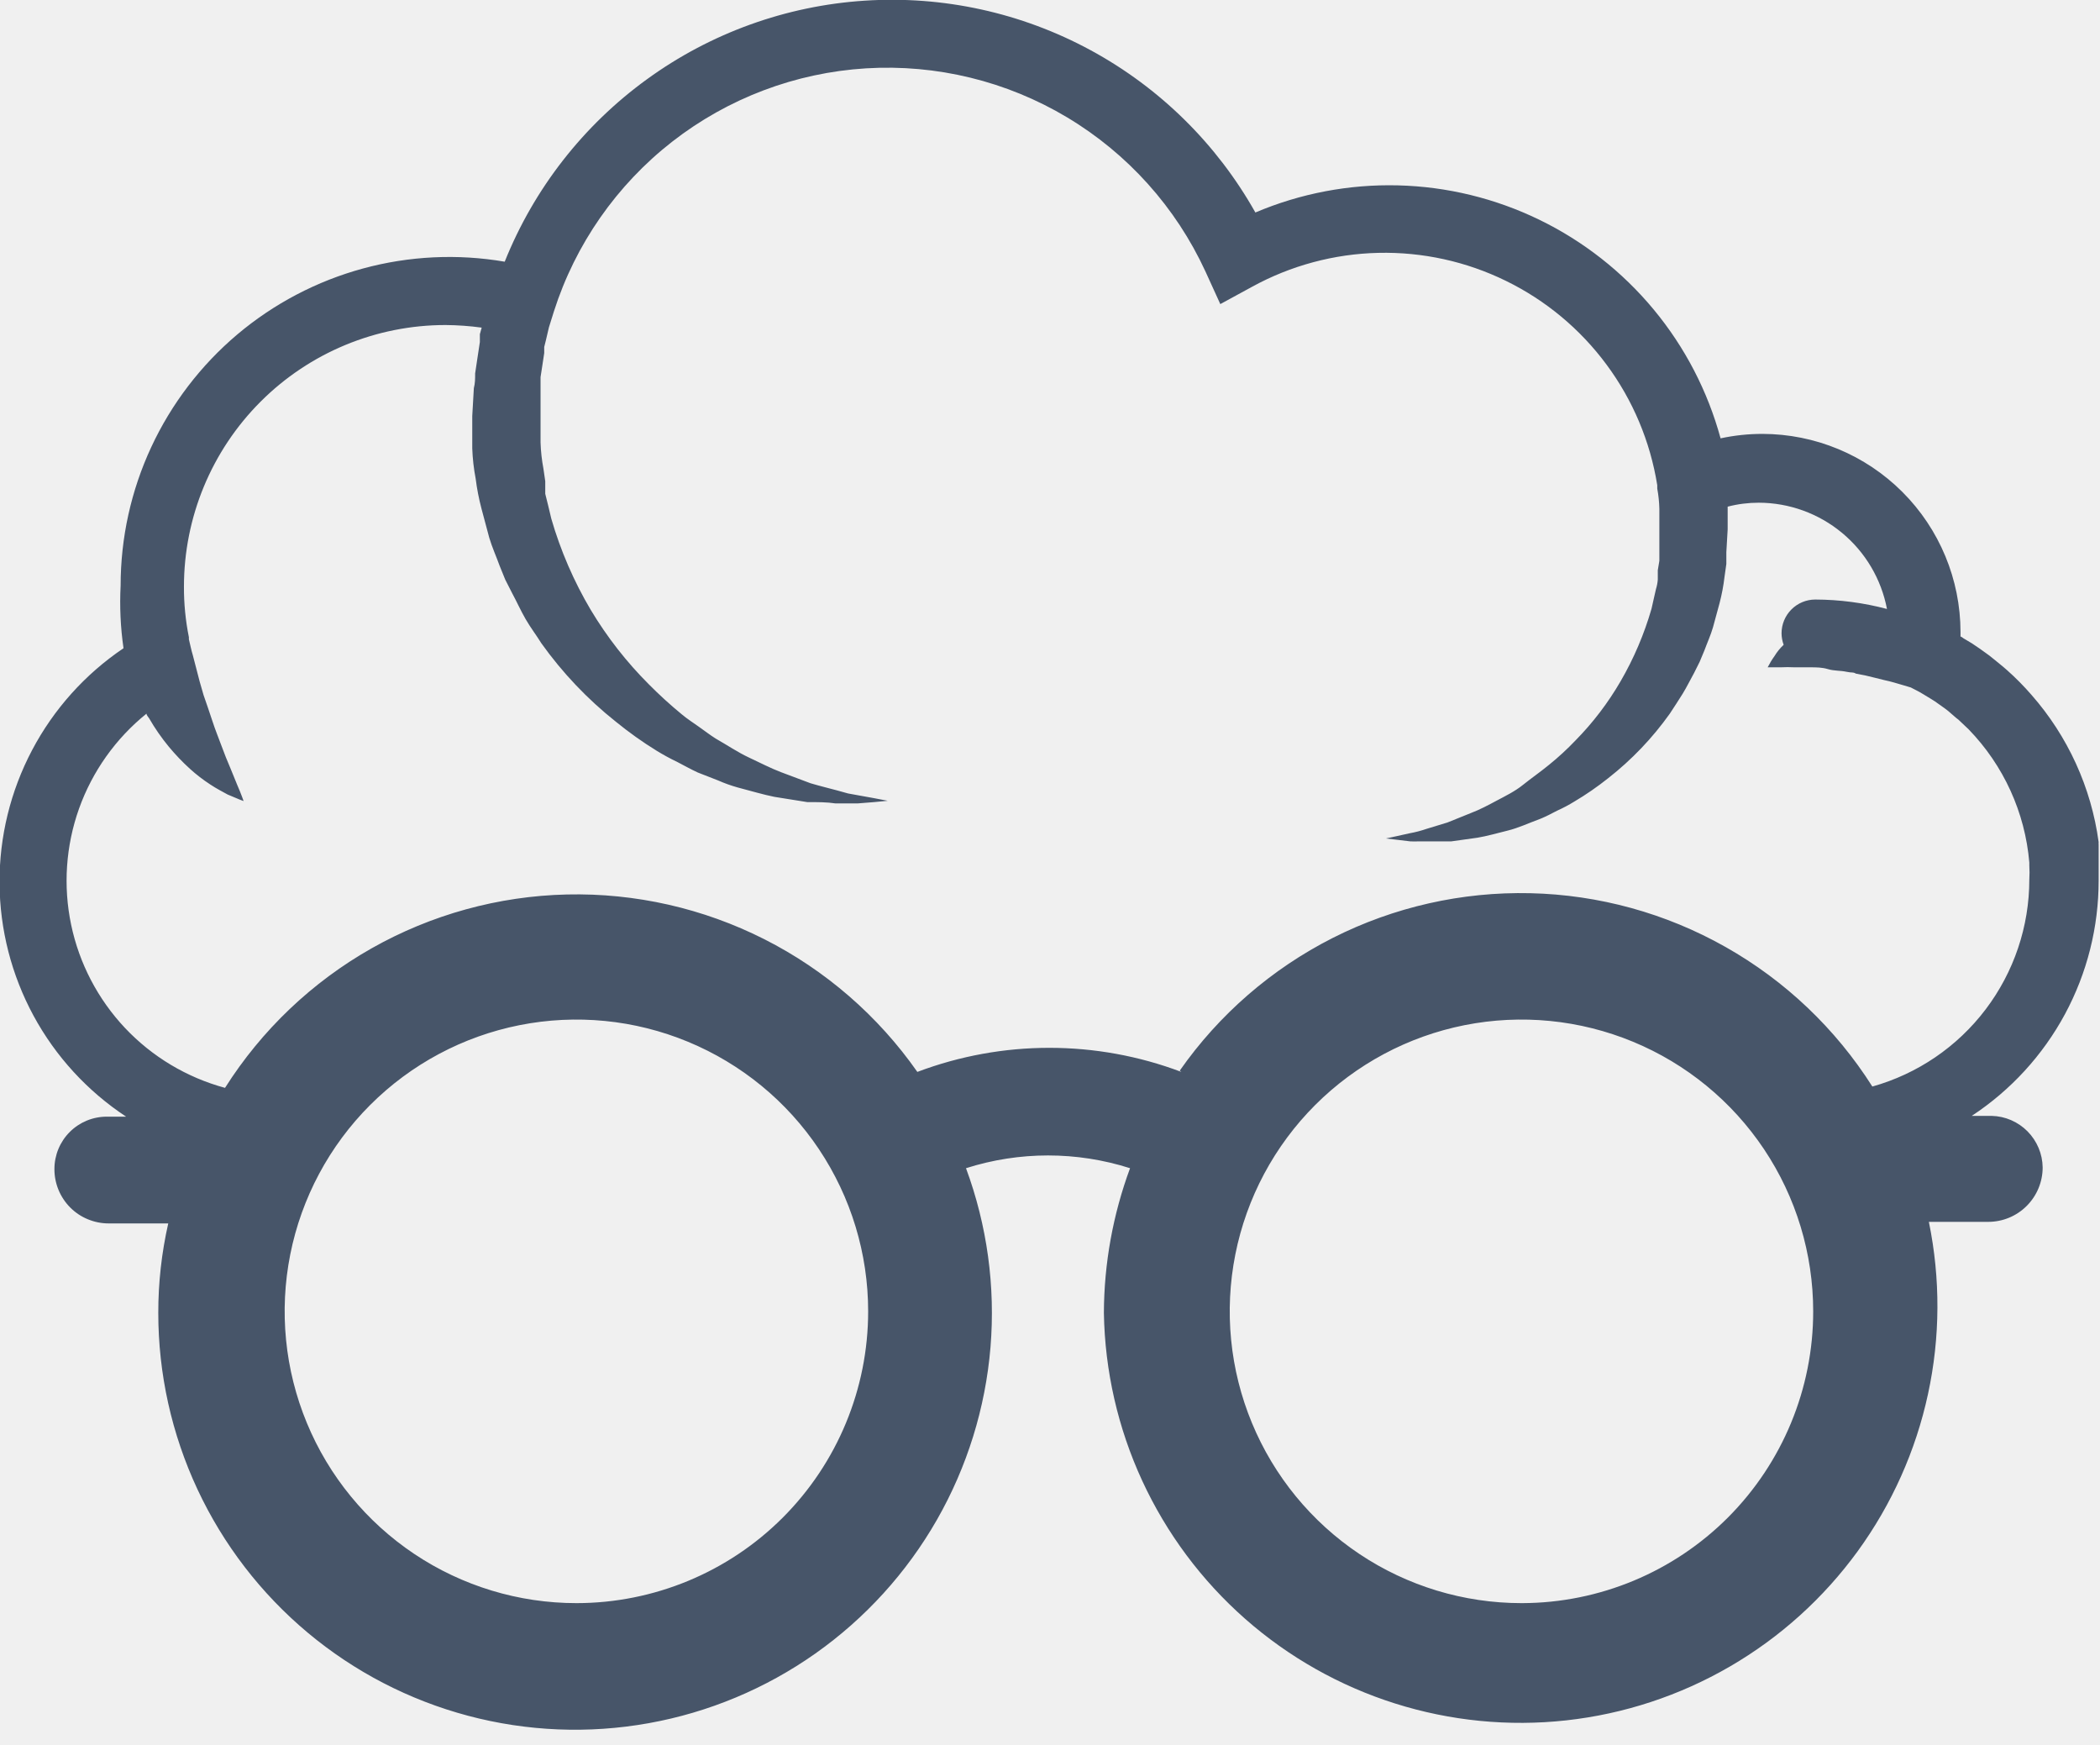
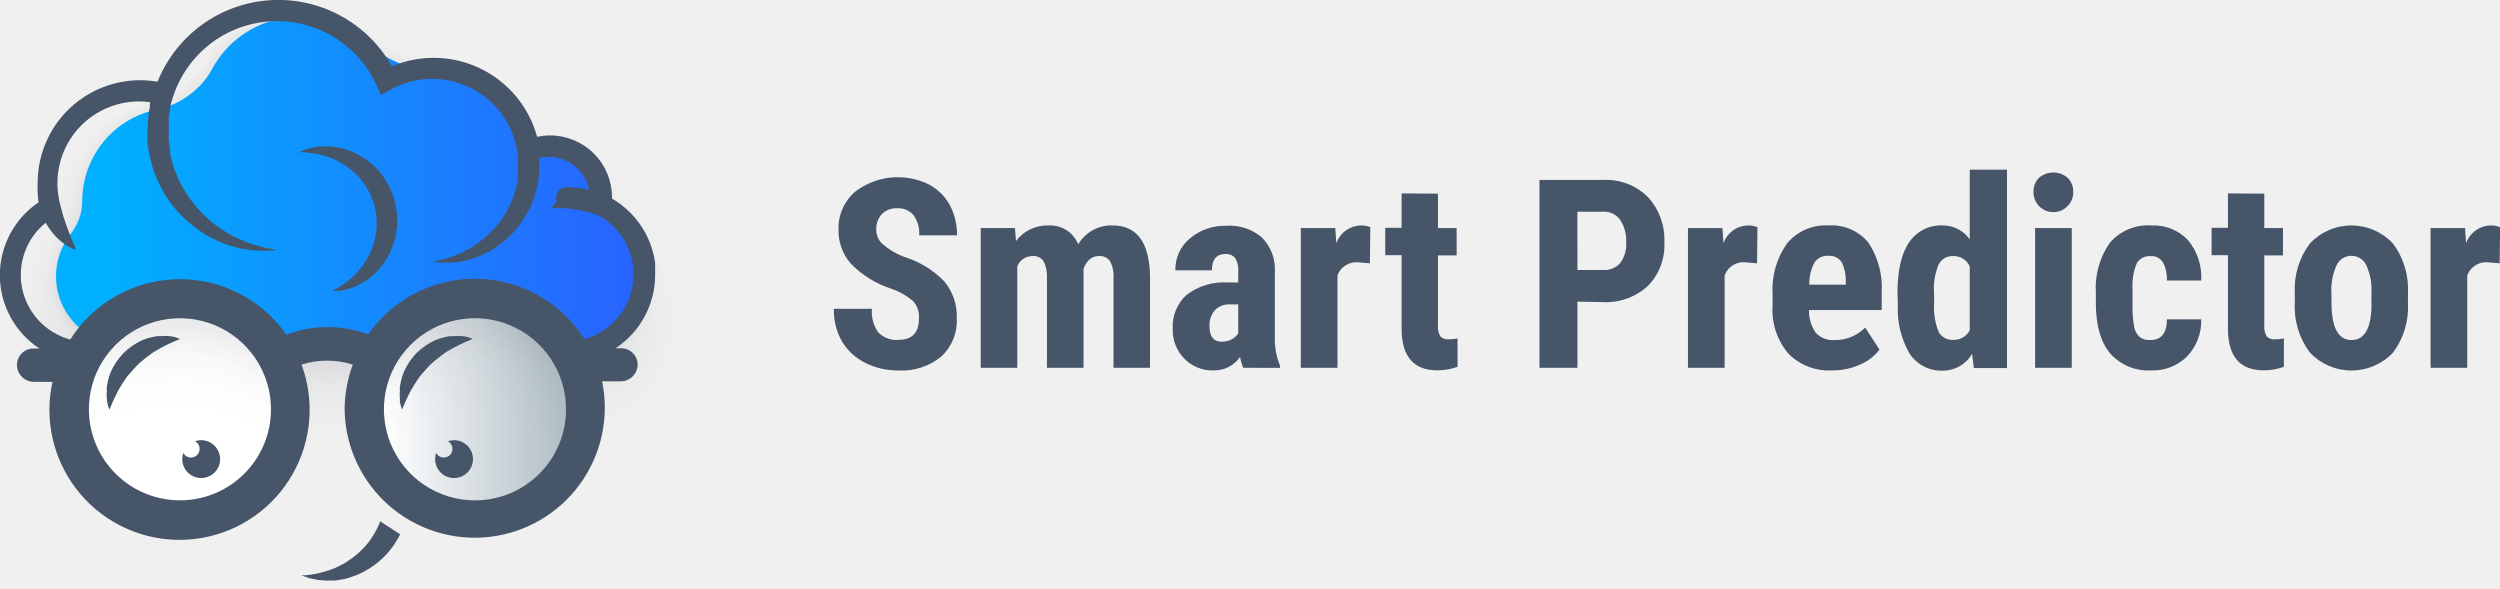
- <svg xmlns="http://www.w3.org/2000/svg" width="59" height="49" viewBox="0 0 59 49" fill="none">
-   <path d="M55.956 31.345H55.397C56.493 30.624 57.393 29.642 58.016 28.487C58.638 27.332 58.963 26.041 58.962 24.729C58.962 24.567 58.962 24.405 58.962 24.244C58.962 24.207 58.962 24.17 58.962 24.133C58.962 24.097 58.962 23.854 58.962 23.722C58.959 23.7 58.959 23.677 58.962 23.656C58.754 22.12 58.096 20.68 57.073 19.517C56.86 19.272 56.632 19.041 56.39 18.826L56.279 18.73L56.037 18.532L55.89 18.414L55.625 18.223L55.397 18.069L55.162 17.929C55.138 17.908 55.111 17.89 55.081 17.878C55.081 17.834 55.081 17.797 55.081 17.753C55.079 16.277 54.492 14.863 53.449 13.82C52.406 12.777 50.992 12.19 49.516 12.188C49.121 12.188 48.727 12.23 48.34 12.313C47.978 10.985 47.337 9.75 46.458 8.691C45.579 7.632 44.484 6.773 43.246 6.172C42.008 5.571 40.656 5.242 39.28 5.207C37.904 5.172 36.537 5.432 35.27 5.969C34.187 4.043 32.582 2.462 30.639 1.409C28.696 0.356 26.495 -0.126 24.29 0.019C22.085 0.163 19.965 0.928 18.177 2.226C16.388 3.523 15.002 5.3 14.18 7.351C12.855 7.124 11.496 7.189 10.199 7.542C8.902 7.895 7.697 8.527 6.669 9.393C5.642 10.26 4.816 11.341 4.249 12.56C3.682 13.779 3.389 15.107 3.389 16.452C3.359 17.038 3.386 17.627 3.47 18.209C2.391 18.937 1.509 19.92 0.901 21.072C0.294 22.223 -0.02 23.506 -0.013 24.807C-0.006 26.109 0.323 27.389 0.943 28.533C1.563 29.677 2.456 30.65 3.543 31.367H2.999C2.609 31.367 2.235 31.522 1.96 31.797C1.684 32.073 1.529 32.447 1.529 32.837C1.528 33.038 1.567 33.236 1.643 33.422C1.719 33.607 1.831 33.776 1.972 33.918C2.113 34.06 2.281 34.173 2.467 34.249C2.652 34.326 2.85 34.366 3.051 34.366H4.727C4.54 35.191 4.446 36.034 4.447 36.88C4.447 38.593 4.823 40.284 5.548 41.836C6.273 43.387 7.33 44.761 8.643 45.86C9.956 46.959 11.495 47.756 13.15 48.196C14.805 48.636 16.537 48.707 18.222 48.405C19.908 48.103 21.507 47.435 22.907 46.448C24.306 45.461 25.472 44.179 26.322 42.693C27.172 41.206 27.686 39.551 27.828 37.845C27.969 36.138 27.734 34.421 27.14 32.815C28.639 32.337 30.25 32.337 31.749 32.815C31.268 34.117 31.019 35.492 31.014 36.88C31.041 38.51 31.408 40.116 32.091 41.595C32.775 43.075 33.759 44.395 34.982 45.473C36.205 46.55 37.64 47.36 39.194 47.851C40.748 48.342 42.387 48.504 44.007 48.325C45.627 48.146 47.192 47.631 48.601 46.813C50.011 45.995 51.234 44.891 52.193 43.573C53.151 42.255 53.824 40.752 54.168 39.158C54.513 37.566 54.52 35.918 54.192 34.322H55.86C56.266 34.322 56.655 34.161 56.941 33.874C57.228 33.587 57.389 33.198 57.389 32.793C57.384 32.413 57.231 32.05 56.964 31.78C56.697 31.51 56.336 31.354 55.956 31.345ZM16.194 45.032C14.573 45.032 12.988 44.552 11.64 43.651C10.293 42.75 9.242 41.47 8.622 39.973C8.001 38.475 7.839 36.827 8.155 35.237C8.472 33.647 9.252 32.187 10.399 31.04C11.545 29.894 13.005 29.113 14.595 28.797C16.185 28.481 17.833 28.643 19.331 29.264C20.828 29.884 22.109 30.934 23.009 32.282C23.91 33.63 24.391 35.215 24.391 36.836C24.391 39.01 23.527 41.095 21.99 42.632C20.453 44.169 18.368 45.032 16.194 45.032ZM33.19 30.11C30.8 29.208 28.163 29.208 25.773 30.11C24.669 28.533 23.192 27.252 21.475 26.383C19.757 25.514 17.852 25.082 15.927 25.126C14.002 25.171 12.119 25.69 10.443 26.637C8.767 27.585 7.352 28.932 6.322 30.558C5.249 30.267 4.277 29.686 3.514 28.878C2.752 28.069 2.227 27.066 1.999 25.978C1.771 24.89 1.848 23.76 2.221 22.713C2.595 21.667 3.251 20.744 4.116 20.046C4.116 20.09 4.161 20.134 4.19 20.178C4.351 20.458 4.536 20.724 4.741 20.973C4.925 21.195 5.124 21.403 5.337 21.597C5.516 21.759 5.708 21.907 5.91 22.038C6.087 22.156 6.263 22.244 6.395 22.318L6.726 22.457L6.844 22.502C6.844 22.502 6.785 22.325 6.667 22.053L6.469 21.568C6.388 21.384 6.307 21.178 6.226 20.958C6.145 20.737 6.05 20.509 5.969 20.259C5.888 20.009 5.8 19.76 5.719 19.524L5.609 19.142L5.418 18.407C5.373 18.26 5.344 18.106 5.307 17.959C5.307 17.959 5.307 17.922 5.307 17.9C5.213 17.433 5.166 16.957 5.168 16.481C5.168 14.531 5.942 12.662 7.321 11.283C8.699 9.904 10.569 9.13 12.519 9.13C12.858 9.133 13.197 9.157 13.533 9.203L13.482 9.387V9.608L13.415 10.049L13.349 10.49C13.349 10.644 13.349 10.762 13.313 10.902L13.268 11.688V11.754V12.159V12.592C13.278 12.879 13.31 13.164 13.364 13.445C13.399 13.728 13.454 14.008 13.526 14.283L13.746 15.106C13.827 15.378 13.945 15.636 14.04 15.9L14.195 16.282L14.386 16.657C14.518 16.9 14.628 17.15 14.768 17.392C14.908 17.635 15.069 17.841 15.209 18.069C15.801 18.898 16.506 19.641 17.304 20.274C17.668 20.571 18.051 20.844 18.451 21.09C18.639 21.205 18.833 21.311 19.032 21.406C19.23 21.509 19.414 21.612 19.605 21.7L20.171 21.921C20.35 22 20.534 22.066 20.722 22.119C21.09 22.215 21.457 22.325 21.759 22.384L22.678 22.531C22.972 22.531 23.236 22.531 23.472 22.568H23.81H24.096L24.56 22.531L24.942 22.494L24.56 22.421L24.111 22.34L23.825 22.288L23.508 22.2C23.288 22.141 23.045 22.082 22.773 22.002L21.95 21.693C21.656 21.583 21.362 21.428 21.046 21.281C20.73 21.134 20.428 20.928 20.105 20.745C19.943 20.642 19.789 20.524 19.634 20.414C19.48 20.303 19.304 20.193 19.149 20.061C18.829 19.798 18.522 19.518 18.23 19.223C17.603 18.597 17.055 17.895 16.599 17.135C16.122 16.33 15.749 15.468 15.489 14.57C15.437 14.342 15.378 14.107 15.319 13.871V13.702V13.518L15.268 13.166C15.222 12.923 15.195 12.677 15.187 12.431V12.07V11.717V10.982C15.187 10.85 15.187 10.703 15.187 10.593L15.239 10.255L15.29 9.917V9.747L15.334 9.571L15.422 9.196L15.562 8.748C16.165 6.859 17.325 5.196 18.889 3.977C20.453 2.759 22.35 2.042 24.329 1.92C26.308 1.799 28.278 2.278 29.98 3.296C31.682 4.314 33.036 5.822 33.866 7.623L34.285 8.542L35.175 8.057C36.264 7.459 37.481 7.132 38.723 7.103C39.965 7.074 41.196 7.344 42.312 7.891C43.429 8.437 44.397 9.243 45.136 10.242C45.876 11.24 46.364 12.402 46.561 13.629V13.724C46.596 13.911 46.615 14.101 46.62 14.29V14.842V15.444C46.62 15.547 46.62 15.672 46.62 15.753L46.576 16.018V16.282C46.569 16.372 46.552 16.461 46.525 16.547C46.48 16.731 46.444 16.915 46.4 17.099C46.195 17.81 45.904 18.494 45.532 19.135C45.18 19.742 44.753 20.303 44.26 20.803C44.03 21.044 43.785 21.27 43.525 21.48C43.275 21.686 43.018 21.862 42.79 22.046C42.562 22.23 42.29 22.362 42.055 22.487C41.82 22.612 41.577 22.744 41.32 22.84L40.666 23.104L40.085 23.281C39.929 23.335 39.77 23.377 39.607 23.406L39.247 23.486L38.938 23.553L39.247 23.589L39.622 23.634C39.703 23.638 39.784 23.638 39.864 23.634H40.136H40.776L41.511 23.531C41.783 23.486 42.055 23.406 42.356 23.332C42.658 23.259 42.952 23.119 43.275 23.001C43.437 22.935 43.591 22.854 43.746 22.773C43.913 22.698 44.075 22.612 44.231 22.516C44.562 22.32 44.879 22.101 45.179 21.862C45.842 21.344 46.426 20.732 46.914 20.046C47.032 19.863 47.157 19.679 47.274 19.488C47.392 19.296 47.487 19.098 47.598 18.899L47.752 18.591L47.884 18.275C47.965 18.054 48.061 17.848 48.127 17.62L48.311 16.944C48.374 16.703 48.421 16.457 48.45 16.209L48.502 15.841C48.502 15.709 48.502 15.621 48.502 15.511L48.539 14.871V14.533V14.232C48.824 14.158 49.118 14.121 49.413 14.121C50.267 14.123 51.093 14.422 51.751 14.967C52.408 15.511 52.855 16.267 53.015 17.106C52.358 16.932 51.681 16.843 51.001 16.841C50.75 16.841 50.509 16.941 50.331 17.119C50.153 17.297 50.053 17.538 50.053 17.79C50.054 17.9 50.074 18.009 50.112 18.113C50.012 18.206 49.926 18.313 49.855 18.429C49.783 18.529 49.719 18.635 49.663 18.745H50.024C50.156 18.738 50.288 18.738 50.42 18.745H50.862C51.023 18.745 51.192 18.745 51.361 18.797C51.531 18.848 51.707 18.833 51.876 18.87C52.045 18.907 52.053 18.87 52.141 18.922L52.405 18.973L52.677 19.039L52.942 19.105C53.126 19.142 53.309 19.201 53.486 19.252L53.684 19.311L53.912 19.429L54.037 19.502L54.243 19.627L54.361 19.701L54.64 19.899L54.736 19.973L54.956 20.164L55.022 20.215L55.309 20.487C56.292 21.5 56.895 22.822 57.014 24.229V24.31C57.022 24.442 57.022 24.575 57.014 24.707C57.014 26.024 56.582 27.305 55.786 28.355C54.99 29.405 53.872 30.166 52.604 30.521C51.573 28.895 50.157 27.548 48.48 26.601C46.804 25.653 44.92 25.134 42.995 25.09C41.07 25.046 39.163 25.477 37.445 26.346C35.727 27.216 34.25 28.496 33.146 30.073L33.19 30.11ZM42.746 45.032C41.125 45.032 39.54 44.552 38.192 43.651C36.844 42.75 35.794 41.47 35.174 39.973C34.553 38.475 34.391 36.827 34.707 35.237C35.023 33.647 35.804 32.187 36.95 31.04C38.097 29.894 39.557 29.113 41.147 28.797C42.737 28.481 44.385 28.643 45.883 29.264C47.38 29.884 48.66 30.934 49.561 32.282C50.462 33.63 50.942 35.215 50.942 36.836C50.943 39.006 50.082 41.087 48.55 42.624C47.017 44.16 44.938 45.026 42.768 45.032H42.746Z" fill="#475569" />
+ <svg xmlns="http://www.w3.org/2000/svg" width="225" height="53" viewBox="0 0 225 53" fill="none">
+   <g clip-path="url(#clip0_25_454)">
+     <path d="M42.768 45.032C47.295 45.032 50.965 41.363 50.965 36.836C50.965 32.309 47.295 28.64 42.768 28.64C38.241 28.64 34.572 32.309 34.572 36.836C34.572 41.363 38.241 45.032 42.768 45.032Z" fill="url(#paint0_linear_25_454)" />
+     <path d="M16.194 45.032C20.721 45.032 24.391 41.363 24.391 36.836C24.391 32.309 20.721 28.64 16.194 28.64C11.668 28.64 7.998 32.309 7.998 36.836C7.998 41.363 11.668 45.032 16.194 45.032Z" fill="url(#paint1_linear_25_454)" />
+     <g filter="url(#filter0_ddd_25_454)">
+       <path d="M52.545 31.977C53.877 31.551 55.06 30.755 55.957 29.683C56.855 28.612 57.43 27.307 57.615 25.921C57.801 24.536 57.589 23.126 57.005 21.855C56.775 21.355 56.491 20.883 56.159 20.45C55.195 19.19 54.384 17.735 53.634 16.338C53.338 15.787 52.953 15.283 52.49 14.847C51.407 13.828 49.975 13.26 48.487 13.261C47.893 13.264 47.332 12.905 47.123 12.348C46.794 11.467 46.329 10.641 45.744 9.899C44.941 8.88 43.93 8.043 42.778 7.445C41.627 6.847 40.361 6.501 39.065 6.43C36.911 6.313 34.645 5.342 33.06 3.879C32.533 3.394 31.948 2.97 31.313 2.62C29.534 1.638 27.474 1.289 25.471 1.631C23.468 1.973 21.641 2.984 20.288 4.5C19.804 5.043 19.391 5.638 19.055 6.272C18.121 8.034 16.144 9.454 14.187 9.841C12.915 10.093 11.717 10.635 10.689 11.425C9.661 12.216 8.829 13.234 8.259 14.399C7.689 15.564 7.396 16.845 7.403 18.142C7.404 19.214 6.98 20.265 6.324 21.113C6.087 21.421 5.878 21.751 5.702 22.1C5.259 22.976 5.033 23.945 5.043 24.926C5.052 25.908 5.296 26.873 5.756 27.74C6.215 28.607 6.875 29.352 7.682 29.911C8.674 30.602 13.438 25.648 18.878 27.338C20.37 27.802 21.521 28.361 22.404 28.926C24.322 30.155 27.045 31.227 29.323 31.235C29.345 31.234 29.367 31.233 29.389 31.233C31.992 31.184 34.892 30.402 37.022 28.905C38.305 28.003 39.769 27.393 41.313 27.118C46.466 26.295 51.825 32.212 52.545 31.977Z" fill="url(#paint2_linear_25_454)" />
+     </g>
+     <path d="M35.425 17.767C35.405 17.688 35.38 17.609 35.351 17.532L35.248 17.267C35.109 16.927 34.944 16.598 34.756 16.282C34.66 16.128 34.557 15.989 34.454 15.841L34.3 15.636L34.131 15.437C34.013 15.305 33.91 15.172 33.785 15.055L33.41 14.709C32.925 14.294 32.38 13.955 31.793 13.702C31.528 13.584 31.256 13.483 30.977 13.401C30.705 13.327 30.433 13.276 30.183 13.232C29.933 13.188 29.683 13.173 29.448 13.173C29.213 13.173 29 13.173 28.794 13.173L28.228 13.254L27.757 13.379L27.566 13.43L27.397 13.496L27.133 13.607L26.927 13.702H27.155C27.309 13.702 27.522 13.702 27.794 13.746L28.243 13.798L28.75 13.893L29.308 14.048C29.5 14.107 29.698 14.188 29.904 14.261C30.11 14.335 30.308 14.445 30.514 14.555C30.722 14.665 30.924 14.788 31.117 14.923C31.534 15.203 31.916 15.531 32.256 15.9C32.609 16.289 32.915 16.719 33.168 17.179L33.344 17.532C33.41 17.657 33.432 17.767 33.484 17.878L33.55 18.054C33.578 18.123 33.601 18.194 33.616 18.267L33.734 18.672C33.852 19.195 33.908 19.73 33.903 20.267C33.881 20.791 33.803 21.311 33.668 21.818C33.53 22.3 33.335 22.764 33.087 23.2C32.977 23.412 32.851 23.616 32.712 23.81C32.58 23.994 32.433 24.17 32.3 24.339C32.168 24.508 32.014 24.663 31.867 24.802C31.72 24.942 31.58 25.067 31.433 25.185C31.286 25.302 31.154 25.398 31.029 25.508C30.904 25.618 30.771 25.67 30.661 25.751C30.433 25.905 30.227 25.993 30.095 26.074L29.897 26.184H30.125H30.404H30.58L30.779 26.148L31.256 26.045L31.8 25.861C31.992 25.787 32.183 25.684 32.396 25.581C32.609 25.479 32.8 25.339 33.028 25.199C33.247 25.044 33.456 24.874 33.653 24.692C33.867 24.494 34.068 24.283 34.256 24.06C34.658 23.564 34.99 23.015 35.241 22.428L35.417 21.957C35.476 21.796 35.513 21.627 35.557 21.458L35.623 21.208L35.667 20.943C35.667 20.774 35.719 20.598 35.733 20.421C35.785 19.704 35.733 18.984 35.579 18.282L35.425 17.767Z" fill="#475569" />
+     <path d="M55.956 31.345H55.397C56.493 30.624 57.393 29.642 58.016 28.487C58.638 27.332 58.963 26.041 58.962 24.729C58.962 24.567 58.962 24.405 58.962 24.244C58.962 24.207 58.962 24.17 58.962 24.133C58.962 24.097 58.962 23.854 58.962 23.722C58.959 23.7 58.959 23.677 58.962 23.656C58.754 22.12 58.096 20.68 57.073 19.517C56.86 19.272 56.632 19.041 56.39 18.826L56.279 18.73L56.037 18.532L55.89 18.414L55.625 18.223L55.397 18.069L55.162 17.929C55.138 17.908 55.111 17.89 55.081 17.878C55.081 17.834 55.081 17.797 55.081 17.753C55.079 16.277 54.492 14.863 53.449 13.82C52.406 12.777 50.992 12.19 49.516 12.188C49.121 12.188 48.727 12.23 48.34 12.313C47.978 10.985 47.337 9.75 46.458 8.691C45.579 7.632 44.484 6.773 43.246 6.172C42.008 5.571 40.656 5.242 39.28 5.207C37.904 5.172 36.537 5.432 35.27 5.969C34.187 4.043 32.582 2.462 30.639 1.409C28.696 0.356 26.495 -0.126 24.29 0.019C22.085 0.163 19.965 0.928 18.177 2.226C16.388 3.523 15.002 5.3 14.18 7.351C12.855 7.124 11.496 7.189 10.199 7.542C8.902 7.895 7.697 8.527 6.669 9.393C5.642 10.26 4.816 11.341 4.249 12.56C3.682 13.779 3.389 15.107 3.389 16.452C3.359 17.038 3.386 17.627 3.47 18.209C2.391 18.937 1.509 19.92 0.901 21.072C0.294 22.223 -0.02 23.506 -0.013 24.807C-0.006 26.109 0.323 27.389 0.943 28.533C1.563 29.677 2.456 30.65 3.543 31.367H2.999C2.609 31.367 2.235 31.522 1.96 31.797C1.684 32.073 1.529 32.447 1.529 32.837C1.528 33.038 1.567 33.236 1.643 33.422C1.719 33.607 1.831 33.776 1.972 33.918C2.113 34.06 2.281 34.173 2.467 34.249C2.652 34.326 2.85 34.366 3.051 34.366H4.727C4.54 35.191 4.446 36.034 4.447 36.88C4.447 38.593 4.823 40.284 5.548 41.836C6.273 43.387 7.33 44.761 8.643 45.86C9.956 46.959 11.495 47.756 13.15 48.196C14.805 48.636 16.537 48.707 18.222 48.405C19.908 48.103 21.507 47.435 22.907 46.448C24.306 45.461 25.472 44.179 26.322 42.693C27.172 41.206 27.686 39.551 27.828 37.845C27.969 36.138 27.734 34.421 27.14 32.815C28.639 32.337 30.25 32.337 31.749 32.815C31.268 34.117 31.019 35.492 31.014 36.88C31.041 38.51 31.408 40.116 32.091 41.595C32.775 43.075 33.759 44.395 34.982 45.473C36.205 46.55 37.64 47.36 39.194 47.851C40.748 48.342 42.387 48.504 44.007 48.325C45.627 48.146 47.192 47.631 48.601 46.813C50.011 45.995 51.234 44.891 52.193 43.573C53.151 42.255 53.824 40.752 54.168 39.158C54.513 37.566 54.52 35.918 54.192 34.322H55.86C56.266 34.322 56.655 34.161 56.941 33.874C57.228 33.587 57.389 33.198 57.389 32.793C57.384 32.413 57.231 32.05 56.964 31.78C56.697 31.51 56.336 31.354 55.956 31.345ZM16.194 45.032C14.573 45.032 12.988 44.552 11.64 43.651C10.293 42.75 9.242 41.47 8.622 39.973C8.001 38.475 7.839 36.827 8.155 35.237C8.472 33.647 9.252 32.187 10.399 31.04C11.545 29.894 13.005 29.113 14.595 28.797C16.185 28.481 17.833 28.643 19.331 29.264C20.828 29.884 22.109 30.934 23.009 32.282C23.91 33.63 24.391 35.215 24.391 36.836C24.391 39.01 23.527 41.095 21.99 42.632C20.453 44.169 18.368 45.032 16.194 45.032ZM33.19 30.11C30.8 29.208 28.163 29.208 25.773 30.11C24.669 28.533 23.192 27.252 21.475 26.383C19.757 25.514 17.852 25.082 15.927 25.126C14.002 25.171 12.119 25.69 10.443 26.637C8.767 27.585 7.352 28.932 6.322 30.558C5.249 30.267 4.277 29.686 3.514 28.878C2.752 28.069 2.227 27.066 1.999 25.978C1.771 24.89 1.848 23.76 2.221 22.713C2.595 21.667 3.251 20.744 4.116 20.046C4.116 20.09 4.161 20.134 4.19 20.178C4.351 20.458 4.536 20.724 4.741 20.973C4.925 21.195 5.124 21.403 5.337 21.597C5.516 21.759 5.708 21.907 5.91 22.038C6.087 22.156 6.263 22.244 6.395 22.318L6.726 22.457L6.844 22.502C6.844 22.502 6.785 22.325 6.667 22.053L6.469 21.568C6.388 21.384 6.307 21.178 6.226 20.958C6.145 20.737 6.05 20.509 5.969 20.259C5.888 20.009 5.8 19.76 5.719 19.524L5.609 19.142L5.418 18.407C5.373 18.26 5.344 18.106 5.307 17.959C5.307 17.959 5.307 17.922 5.307 17.9C5.213 17.433 5.166 16.957 5.168 16.481C5.168 14.531 5.942 12.662 7.321 11.283C8.699 9.904 10.569 9.13 12.519 9.13C12.858 9.133 13.197 9.157 13.533 9.203L13.482 9.387V9.608L13.415 10.049L13.349 10.49C13.349 10.644 13.349 10.762 13.313 10.902L13.268 11.688V11.754V12.159V12.592C13.278 12.879 13.31 13.164 13.364 13.445C13.399 13.728 13.454 14.008 13.526 14.283L13.746 15.106C13.827 15.378 13.945 15.636 14.04 15.9L14.195 16.282L14.386 16.657C14.518 16.9 14.628 17.15 14.768 17.392C14.908 17.635 15.069 17.841 15.209 18.069C15.801 18.898 16.506 19.641 17.304 20.274C17.668 20.571 18.051 20.844 18.451 21.09C18.639 21.205 18.833 21.311 19.032 21.406C19.23 21.509 19.414 21.612 19.605 21.7L20.171 21.921C20.35 22 20.534 22.066 20.722 22.119C21.09 22.215 21.457 22.325 21.759 22.384L22.678 22.531C22.972 22.531 23.236 22.531 23.472 22.568H23.81H24.096L24.56 22.531L24.942 22.494L24.56 22.421L24.111 22.34L23.825 22.288L23.508 22.2C23.288 22.141 23.045 22.082 22.773 22.002L21.95 21.693C21.656 21.583 21.362 21.428 21.046 21.281C20.73 21.134 20.428 20.928 20.105 20.745C19.943 20.642 19.789 20.524 19.634 20.414C19.48 20.303 19.304 20.193 19.149 20.061C18.829 19.798 18.522 19.518 18.23 19.223C17.603 18.597 17.055 17.895 16.599 17.135C16.122 16.33 15.749 15.468 15.489 14.57C15.437 14.342 15.378 14.107 15.319 13.871V13.702V13.518L15.268 13.166C15.222 12.923 15.195 12.677 15.187 12.431V12.07V11.717V10.982C15.187 10.85 15.187 10.703 15.187 10.593L15.239 10.255L15.29 9.917V9.747L15.334 9.571L15.422 9.196L15.562 8.748C16.165 6.859 17.325 5.196 18.889 3.977C20.453 2.759 22.35 2.042 24.329 1.92C26.308 1.799 28.278 2.278 29.98 3.296C31.682 4.314 33.036 5.822 33.866 7.623L34.285 8.542L35.175 8.057C36.264 7.459 37.481 7.132 38.723 7.103C39.965 7.074 41.196 7.344 42.312 7.891C43.429 8.437 44.397 9.243 45.136 10.242C45.876 11.24 46.364 12.402 46.561 13.629V13.724C46.596 13.911 46.615 14.101 46.62 14.29V14.842V15.444C46.62 15.547 46.62 15.672 46.62 15.753L46.576 16.018V16.282C46.569 16.372 46.552 16.461 46.525 16.547C46.48 16.731 46.444 16.915 46.4 17.099C46.195 17.81 45.904 18.494 45.532 19.135C45.18 19.742 44.753 20.303 44.26 20.803C44.03 21.044 43.785 21.27 43.525 21.48C43.275 21.686 43.018 21.862 42.79 22.046C42.562 22.23 42.29 22.362 42.055 22.487C41.82 22.612 41.577 22.744 41.32 22.84L40.666 23.104L40.085 23.281C39.929 23.335 39.77 23.377 39.607 23.406L39.247 23.486L38.938 23.553L39.247 23.589L39.622 23.634C39.703 23.638 39.784 23.638 39.864 23.634H40.136H40.776L41.511 23.531C41.783 23.486 42.055 23.406 42.356 23.332C42.658 23.259 42.952 23.119 43.275 23.001C43.437 22.935 43.591 22.854 43.746 22.773C43.913 22.698 44.075 22.612 44.231 22.516C44.562 22.32 44.879 22.101 45.179 21.862C45.842 21.344 46.426 20.732 46.914 20.046C47.032 19.863 47.157 19.679 47.274 19.488C47.392 19.296 47.487 19.098 47.598 18.899L47.752 18.591L47.884 18.275C47.965 18.054 48.061 17.848 48.127 17.62L48.311 16.944C48.374 16.703 48.421 16.457 48.45 16.209L48.502 15.841C48.502 15.709 48.502 15.621 48.502 15.511L48.539 14.871V14.533V14.232C48.824 14.158 49.118 14.121 49.413 14.121C50.267 14.123 51.093 14.422 51.751 14.967C52.408 15.511 52.855 16.267 53.015 17.106C52.358 16.932 51.681 16.843 51.001 16.841C50.75 16.841 50.509 16.941 50.331 17.119C50.153 17.297 50.053 17.538 50.053 17.79C50.054 17.9 50.074 18.009 50.112 18.113C50.012 18.206 49.926 18.313 49.855 18.429C49.783 18.529 49.719 18.635 49.663 18.745H50.024C50.156 18.738 50.288 18.738 50.42 18.745H50.862C51.023 18.745 51.192 18.745 51.361 18.797C51.531 18.848 51.707 18.833 51.876 18.87C52.045 18.907 52.053 18.87 52.141 18.922L52.405 18.973L52.677 19.039L52.942 19.105C53.126 19.142 53.309 19.201 53.486 19.252L53.684 19.311L53.912 19.429L54.037 19.502L54.243 19.627L54.361 19.701L54.64 19.899L54.736 19.973L54.956 20.164L55.022 20.215L55.309 20.487C56.292 21.5 56.895 22.822 57.014 24.229V24.31C57.022 24.442 57.022 24.575 57.014 24.707C57.014 26.024 56.582 27.305 55.786 28.355C54.99 29.405 53.872 30.166 52.604 30.521C51.573 28.895 50.157 27.548 48.48 26.601C46.804 25.653 44.92 25.134 42.995 25.09C41.07 25.046 39.163 25.477 37.445 26.346C35.727 27.216 34.25 28.496 33.146 30.073L33.19 30.11ZM42.746 45.032C41.125 45.032 39.54 44.552 38.192 43.651C36.844 42.75 35.794 41.47 35.174 39.973C34.553 38.475 34.391 36.827 34.707 35.237C35.023 33.647 35.804 32.187 36.95 31.04C38.097 29.894 39.557 29.113 41.147 28.797C42.737 28.481 44.385 28.643 45.883 29.264C47.38 29.884 48.66 30.934 49.561 32.282C50.462 33.63 50.942 35.215 50.942 36.836C50.943 39.006 50.082 41.087 48.55 42.624C47.017 44.16 44.938 45.026 42.768 45.032H42.746Z" fill="#475569" />
+     <path d="M18.106 39.615C17.915 39.616 17.727 39.648 17.547 39.71C17.672 39.776 17.777 39.874 17.851 39.994C17.925 40.114 17.965 40.253 17.966 40.394C17.968 40.569 17.91 40.739 17.803 40.878C17.696 41.016 17.546 41.115 17.376 41.157C17.206 41.2 17.027 41.184 16.867 41.112C16.707 41.04 16.577 40.917 16.496 40.761C16.434 40.939 16.402 41.125 16.4 41.313C16.399 41.65 16.497 41.981 16.684 42.262C16.87 42.544 17.136 42.763 17.448 42.894C17.759 43.024 18.102 43.059 18.434 42.994C18.765 42.929 19.07 42.767 19.309 42.529C19.548 42.29 19.711 41.986 19.778 41.656C19.844 41.325 19.811 40.981 19.682 40.669C19.553 40.357 19.334 40.09 19.054 39.903C18.773 39.715 18.443 39.615 18.106 39.615Z" fill="#475569" />
+     <path d="M40.864 39.615C40.674 39.616 40.486 39.648 40.306 39.71C40.414 39.767 40.508 39.848 40.579 39.948C40.65 40.047 40.697 40.162 40.716 40.283C40.734 40.404 40.724 40.527 40.686 40.644C40.648 40.76 40.583 40.866 40.496 40.952C40.41 41.039 40.304 41.103 40.188 41.142C40.072 41.18 39.948 41.19 39.827 41.171C39.706 41.153 39.591 41.106 39.492 41.035C39.392 40.964 39.311 40.87 39.255 40.761C39.193 40.939 39.161 41.125 39.159 41.313C39.157 41.65 39.256 41.981 39.443 42.262C39.629 42.544 39.895 42.763 40.207 42.894C40.518 43.024 40.861 43.059 41.193 42.994C41.524 42.929 41.828 42.767 42.068 42.529C42.307 42.29 42.47 41.986 42.536 41.656C42.603 41.325 42.57 40.981 42.441 40.669C42.312 40.357 42.093 40.09 41.813 39.903C41.532 39.715 41.202 39.615 40.864 39.615Z" fill="#475569" />
+     <path d="M15.753 30.345L15.518 30.286L15.231 30.249C15.002 30.227 14.77 30.227 14.54 30.249H14.136L13.717 30.33C13.411 30.398 13.111 30.491 12.82 30.61C12.193 30.892 11.62 31.282 11.129 31.764C10.885 32.015 10.663 32.288 10.468 32.58C10.277 32.858 10.112 33.153 9.975 33.462C9.858 33.75 9.764 34.048 9.696 34.351C9.696 34.498 9.637 34.638 9.615 34.77C9.593 34.903 9.615 35.05 9.615 35.175C9.591 35.419 9.591 35.665 9.615 35.91C9.619 36.006 9.631 36.102 9.652 36.196L9.711 36.424C9.711 36.564 9.784 36.674 9.806 36.748L9.85 36.858L9.902 36.748C9.902 36.682 9.983 36.571 10.034 36.439L10.115 36.218C10.159 36.145 10.188 36.064 10.233 35.976C10.277 35.888 10.387 35.63 10.497 35.432L10.652 35.123C10.718 35.028 10.777 34.917 10.835 34.814C10.946 34.594 11.115 34.395 11.247 34.175C11.379 33.954 11.556 33.741 11.739 33.543C11.923 33.344 12.1 33.138 12.284 32.94C12.467 32.741 12.673 32.565 12.886 32.396C13.1 32.227 13.313 32.072 13.518 31.903C13.724 31.734 13.938 31.609 14.158 31.499L14.467 31.315L14.775 31.161C14.954 31.06 15.138 30.969 15.327 30.889C15.41 30.856 15.492 30.816 15.569 30.771L15.783 30.691L16.091 30.558L16.202 30.507L16.091 30.463L15.753 30.345Z" fill="#475569" />
+     <path d="M42.121 30.345L41.886 30.286L41.599 30.249C41.37 30.227 41.138 30.227 40.908 30.249H40.504L40.085 30.33C39.779 30.398 39.479 30.492 39.188 30.61C38.883 30.748 38.59 30.913 38.313 31.102C37.727 31.485 37.226 31.986 36.843 32.572C36.652 32.849 36.489 33.145 36.358 33.455C36.238 33.743 36.142 34.04 36.072 34.344C36.072 34.491 36.013 34.631 35.991 34.763C35.968 34.895 35.991 35.042 35.991 35.167C35.966 35.412 35.966 35.658 35.991 35.902C35.991 36.005 35.991 36.101 35.991 36.189L36.049 36.417C36.086 36.557 36.123 36.667 36.145 36.74L36.189 36.851L36.24 36.74C36.24 36.674 36.321 36.564 36.373 36.432L36.454 36.211C36.499 36.133 36.538 36.052 36.571 35.968C36.652 35.8 36.726 35.623 36.836 35.425L36.99 35.116C37.056 35.02 37.115 34.91 37.181 34.807C37.292 34.587 37.453 34.388 37.586 34.167C37.718 33.947 37.895 33.734 38.078 33.535C38.262 33.337 38.438 33.131 38.622 32.933C38.806 32.734 39.012 32.558 39.225 32.389C39.438 32.219 39.651 32.065 39.857 31.896C40.063 31.727 40.276 31.602 40.497 31.492L40.806 31.308L41.114 31.154C41.294 31.051 41.481 30.96 41.673 30.882L41.908 30.764L42.121 30.683L42.43 30.551L42.54 30.499L42.43 30.455L42.121 30.345Z" fill="#475569" />
+     <path d="M34.204 46.958L34.028 47.385C33.772 47.929 33.454 48.443 33.08 48.914C32.717 49.36 32.302 49.763 31.845 50.112C31.631 50.296 31.389 50.421 31.176 50.582C30.962 50.744 30.712 50.832 30.492 50.957C30.271 51.082 30.044 51.163 29.83 51.244C29.617 51.325 29.404 51.398 29.198 51.45L28.617 51.604L28.125 51.692C27.882 51.735 27.636 51.765 27.39 51.781H27.125L27.375 51.876L27.677 51.979L27.868 52.045L28.096 52.089L28.647 52.2L29.301 52.251C29.536 52.251 29.786 52.251 30.036 52.251C30.286 52.251 30.58 52.17 30.874 52.133C31.168 52.097 31.462 51.979 31.764 51.876C32.081 51.766 32.391 51.633 32.69 51.479C33.342 51.145 33.941 50.716 34.469 50.208L34.873 49.788C35.005 49.649 35.116 49.487 35.241 49.333L35.425 49.09L35.586 48.84C35.689 48.664 35.807 48.495 35.895 48.318L36.013 48.083L34.204 46.914V46.958Z" fill="#475569" />
+     <path d="M82.706 28.662C82.727 28.378 82.691 28.094 82.6 27.825C82.509 27.556 82.365 27.308 82.177 27.096C81.611 26.615 80.96 26.244 80.258 26.001C78.867 25.557 77.605 24.78 76.583 23.736C75.842 22.892 75.443 21.802 75.466 20.678C75.443 20.028 75.567 19.381 75.829 18.785C76.091 18.189 76.485 17.661 76.98 17.238C77.914 16.527 79.028 16.09 80.197 15.977C81.366 15.864 82.543 16.08 83.596 16.599C84.39 17.02 85.044 17.663 85.478 18.451C85.922 19.29 86.148 20.229 86.132 21.178H82.728C82.773 20.535 82.594 19.896 82.221 19.37C82.043 19.157 81.816 18.99 81.561 18.882C81.305 18.773 81.028 18.726 80.751 18.745C80.495 18.73 80.239 18.769 79.999 18.86C79.76 18.952 79.542 19.093 79.362 19.274C79.013 19.665 78.833 20.178 78.862 20.701C78.864 20.937 78.915 21.171 79.011 21.387C79.107 21.603 79.246 21.797 79.42 21.957C80.002 22.462 80.669 22.858 81.391 23.126C82.758 23.545 83.997 24.304 84.993 25.332C85.762 26.261 86.16 27.442 86.11 28.647C86.145 29.29 86.038 29.932 85.795 30.528C85.552 31.125 85.18 31.66 84.706 32.095C83.632 32.974 82.269 33.419 80.883 33.344C79.847 33.356 78.822 33.125 77.891 32.668C77.017 32.24 76.284 31.569 75.782 30.735C75.271 29.841 75.017 28.823 75.046 27.794H78.472C78.406 28.548 78.61 29.3 79.046 29.919C79.286 30.161 79.578 30.347 79.9 30.463C80.222 30.579 80.565 30.621 80.905 30.588C82.106 30.568 82.706 29.926 82.706 28.662Z" fill="#475569" />
+     <path d="M91.344 20.524L91.439 21.686C91.782 21.235 92.228 20.872 92.74 20.63C93.251 20.387 93.814 20.27 94.38 20.289C94.945 20.26 95.505 20.408 95.982 20.712C96.459 21.017 96.829 21.462 97.041 21.987C97.355 21.453 97.806 21.014 98.348 20.716C98.89 20.417 99.502 20.269 100.121 20.289C102.326 20.289 103.451 21.818 103.502 24.861V33.102H100.216V25.067C100.258 24.529 100.152 23.99 99.908 23.509C99.793 23.348 99.639 23.221 99.459 23.14C99.28 23.058 99.082 23.026 98.886 23.045C98.276 23.045 97.82 23.42 97.519 24.177V24.567V33.102H94.225V25.089C94.264 24.554 94.165 24.017 93.939 23.531C93.826 23.364 93.67 23.231 93.487 23.145C93.305 23.06 93.103 23.025 92.902 23.045C92.612 23.049 92.33 23.138 92.091 23.302C91.851 23.465 91.666 23.696 91.557 23.964V33.102H88.264V20.524H91.344Z" fill="#475569" />
+     <path d="M111.883 33.102C111.757 32.786 111.663 32.458 111.603 32.124C111.338 32.51 110.98 32.823 110.563 33.035C110.146 33.246 109.682 33.35 109.214 33.337C108.728 33.351 108.244 33.265 107.793 33.084C107.341 32.904 106.932 32.632 106.59 32.286C106.241 31.929 105.969 31.505 105.79 31.04C105.61 30.575 105.527 30.079 105.546 29.581C105.514 29.009 105.611 28.437 105.83 27.908C106.049 27.378 106.384 26.905 106.81 26.523C107.852 25.736 109.139 25.345 110.442 25.42H111.441V24.405C111.48 23.985 111.379 23.564 111.155 23.207C111.047 23.09 110.915 22.997 110.768 22.938C110.62 22.878 110.461 22.852 110.302 22.862C109.479 22.862 109.074 23.34 109.074 24.332H105.781C105.768 23.785 105.878 23.242 106.105 22.744C106.332 22.247 106.668 21.807 107.09 21.458C108.013 20.681 109.192 20.276 110.398 20.318C111.565 20.24 112.715 20.629 113.595 21.399C113.99 21.803 114.295 22.285 114.492 22.814C114.688 23.343 114.771 23.908 114.735 24.471V30.352C114.708 31.229 114.869 32.101 115.205 32.91V33.109L111.883 33.102ZM109.942 30.749C110.267 30.759 110.589 30.683 110.875 30.529C111.105 30.405 111.299 30.225 111.441 30.007V27.397H110.655C110.409 27.385 110.164 27.426 109.935 27.517C109.707 27.608 109.501 27.748 109.332 27.927C108.996 28.326 108.826 28.839 108.854 29.36C108.854 30.286 109.214 30.749 109.942 30.749Z" fill="#475569" />
+     <path d="M123.291 23.7L122.203 23.604C121.811 23.574 121.419 23.674 121.089 23.887C120.758 24.101 120.507 24.417 120.373 24.788V33.102H117.072V20.524H120.174L120.27 21.884C120.429 21.434 120.719 21.041 121.103 20.757C121.487 20.473 121.947 20.31 122.424 20.289C122.733 20.278 123.04 20.331 123.328 20.443L123.291 23.7Z" fill="#475569" />
+     <path d="M129.415 17.429V20.524H131.098V22.987H129.415V29.235C129.383 29.587 129.452 29.942 129.613 30.257C129.714 30.361 129.837 30.441 129.974 30.489C130.11 30.538 130.256 30.554 130.4 30.536C130.662 30.541 130.924 30.514 131.179 30.455V33.013C130.597 33.226 129.982 33.333 129.363 33.33C127.241 33.33 126.168 32.104 126.144 29.654V22.965H124.673V20.502H126.144V17.407L129.415 17.429Z" fill="#475569" />
+     <path d="M141.97 27.147V33.102H138.552V16.194H144.315C145.054 16.159 145.793 16.279 146.483 16.546C147.173 16.813 147.799 17.221 148.321 17.745C149.329 18.847 149.858 20.304 149.792 21.796C149.831 22.516 149.72 23.237 149.467 23.912C149.214 24.588 148.824 25.204 148.321 25.721C147.772 26.227 147.126 26.618 146.423 26.87C145.72 27.123 144.973 27.232 144.227 27.191L141.97 27.147ZM141.97 24.302H144.315C144.6 24.318 144.884 24.268 145.146 24.158C145.409 24.047 145.642 23.878 145.83 23.663C146.218 23.124 146.405 22.466 146.359 21.803C146.395 21.091 146.204 20.386 145.815 19.789C145.648 19.556 145.427 19.367 145.171 19.239C144.915 19.111 144.631 19.047 144.345 19.054H141.963L141.97 24.302Z" fill="#475569" />
+     <path d="M158.135 23.7L157.04 23.604C156.648 23.575 156.258 23.674 155.929 23.888C155.599 24.102 155.349 24.418 155.217 24.788V33.102H151.916V20.524H155.018L155.114 21.884C155.271 21.434 155.56 21.041 155.942 20.757C156.325 20.472 156.784 20.309 157.26 20.289C157.572 20.278 157.882 20.33 158.172 20.443L158.135 23.7Z" fill="#475569" />
+     <path d="M164.898 33.337C164.17 33.378 163.442 33.265 162.762 33.004C162.081 32.743 161.464 32.34 160.951 31.823C159.935 30.62 159.426 29.07 159.532 27.5V26.5C159.428 24.865 159.887 23.244 160.833 21.906C161.285 21.364 161.857 20.936 162.505 20.655C163.152 20.374 163.856 20.249 164.56 20.289C165.233 20.243 165.906 20.356 166.527 20.619C167.148 20.882 167.698 21.288 168.133 21.803C169.02 23.126 169.449 24.704 169.353 26.295V27.904H162.81C162.791 28.636 163.005 29.354 163.421 29.955C163.636 30.183 163.899 30.36 164.192 30.472C164.485 30.584 164.799 30.628 165.111 30.602C165.623 30.614 166.132 30.521 166.607 30.327C167.081 30.134 167.51 29.844 167.868 29.478L169.154 31.462C168.7 32.062 168.093 32.528 167.397 32.815C166.612 33.166 165.759 33.344 164.898 33.337ZM162.832 25.618H166.118V25.31C166.139 24.719 166.013 24.133 165.751 23.604C165.621 23.406 165.439 23.247 165.225 23.145C165.011 23.043 164.774 23 164.538 23.023C164.293 23.006 164.049 23.053 163.829 23.162C163.609 23.271 163.423 23.436 163.288 23.641C162.979 24.253 162.822 24.932 162.832 25.618Z" fill="#475569" />
+     <path d="M170.771 26.427C170.771 24.369 171.119 22.832 171.815 21.818C172.147 21.322 172.602 20.92 173.136 20.652C173.669 20.384 174.263 20.259 174.859 20.289C175.333 20.288 175.801 20.401 176.222 20.62C176.643 20.839 177.005 21.157 177.277 21.546V15.268H180.629V33.124H177.645L177.49 31.845C177.226 32.301 176.846 32.681 176.39 32.947C175.934 33.213 175.416 33.355 174.888 33.359C174.298 33.387 173.71 33.263 173.182 32.997C172.654 32.732 172.204 32.335 171.874 31.845C171.095 30.51 170.724 28.977 170.808 27.434L170.771 26.427ZM174.072 27.25C174.01 28.136 174.145 29.025 174.469 29.852C174.595 30.093 174.789 30.291 175.027 30.422C175.265 30.552 175.536 30.61 175.807 30.588C176.109 30.597 176.408 30.521 176.668 30.367C176.928 30.213 177.139 29.989 177.277 29.72V23.979C177.153 23.695 176.947 23.454 176.685 23.288C176.423 23.121 176.117 23.037 175.807 23.045C175.539 23.03 175.273 23.09 175.038 23.221C174.804 23.351 174.612 23.545 174.484 23.78C174.142 24.603 173.998 25.494 174.065 26.383L174.072 27.25Z" fill="#475569" />
+     <path d="M183.011 17.267C183.003 17.036 183.043 16.806 183.126 16.59C183.209 16.374 183.335 16.177 183.496 16.011C183.857 15.697 184.319 15.525 184.797 15.525C185.275 15.525 185.737 15.697 186.098 16.011C186.262 16.175 186.39 16.372 186.475 16.588C186.56 16.804 186.599 17.035 186.591 17.267C186.598 17.499 186.559 17.729 186.476 17.945C186.393 18.161 186.267 18.358 186.106 18.525C185.859 18.79 185.537 18.974 185.184 19.053C184.83 19.131 184.46 19.1 184.125 18.964C183.789 18.828 183.502 18.592 183.303 18.289C183.105 17.986 183.002 17.63 183.011 17.267ZM186.459 33.102H183.158V20.524H186.459V33.102Z" fill="#475569" />
+     <path d="M193.552 30.602C194.508 30.602 195.022 29.985 195.022 28.742H198.11C198.13 29.352 198.029 29.96 197.812 30.531C197.594 31.101 197.266 31.623 196.846 32.065C196.428 32.487 195.928 32.817 195.376 33.036C194.824 33.255 194.234 33.358 193.64 33.337C192.948 33.381 192.253 33.268 191.61 33.006C190.967 32.744 190.392 32.339 189.928 31.823C189.075 30.813 188.642 29.328 188.627 27.368V26.368C188.518 24.761 188.965 23.165 189.891 21.847C190.348 21.316 190.922 20.899 191.567 20.629C192.213 20.358 192.913 20.242 193.611 20.289C194.218 20.258 194.824 20.357 195.389 20.578C195.954 20.8 196.466 21.14 196.89 21.575C197.753 22.599 198.19 23.914 198.11 25.251H195.022C195.048 24.685 194.926 24.123 194.67 23.619C194.555 23.431 194.39 23.279 194.195 23.179C193.999 23.079 193.779 23.035 193.56 23.053C193.318 23.033 193.075 23.079 192.858 23.187C192.64 23.294 192.456 23.459 192.325 23.663C192.008 24.41 191.872 25.221 191.928 26.03V27.309C191.902 28.026 191.954 28.743 192.082 29.448C192.143 29.795 192.319 30.111 192.582 30.345C192.865 30.542 193.209 30.633 193.552 30.602Z" fill="#475569" />
+     <path d="M203.785 17.429V20.524H205.468V22.987H203.785V29.235C203.753 29.587 203.822 29.942 203.983 30.257C204.084 30.361 204.207 30.441 204.344 30.489C204.48 30.538 204.626 30.554 204.77 30.536C205.032 30.541 205.294 30.514 205.549 30.455V33.013C204.968 33.226 204.353 33.333 203.733 33.33C201.611 33.33 200.538 32.104 200.514 29.654V22.965H199.043V20.502H200.514V17.407L203.785 17.429Z" fill="#475569" />
+     <path d="M206.534 26.405C206.439 24.797 206.918 23.208 207.887 21.921C208.365 21.406 208.944 20.996 209.588 20.716C210.232 20.435 210.926 20.291 211.628 20.291C212.331 20.291 213.025 20.435 213.669 20.716C214.313 20.996 214.892 21.406 215.37 21.921C216.335 23.218 216.811 24.813 216.715 26.427V27.228C216.813 28.835 216.342 30.425 215.385 31.72C214.904 32.233 214.322 32.641 213.677 32.921C213.031 33.2 212.335 33.345 211.632 33.345C210.929 33.345 210.233 33.2 209.587 32.921C208.942 32.641 208.361 32.233 207.879 31.72C206.913 30.423 206.437 28.827 206.534 27.213V26.405ZM209.835 27.228C209.835 29.478 210.435 30.602 211.636 30.602C212.743 30.602 213.341 29.664 213.429 27.787V26.405C213.486 25.529 213.324 24.652 212.959 23.854C212.837 23.601 212.644 23.388 212.404 23.241C212.165 23.093 211.888 23.018 211.606 23.023C211.333 23.026 211.065 23.105 210.834 23.252C210.603 23.399 210.417 23.608 210.298 23.854C209.936 24.654 209.775 25.529 209.827 26.405L209.835 27.228Z" fill="#475569" />
+     <path d="M224.971 23.7L223.875 23.604C223.484 23.576 223.094 23.676 222.765 23.89C222.436 24.104 222.186 24.419 222.052 24.788V33.102H218.752V20.524H221.854L221.949 21.884C222.109 21.434 222.399 21.041 222.782 20.757C223.166 20.473 223.626 20.31 224.103 20.289C224.412 20.278 224.72 20.331 225.007 20.443L224.971 23.7Z" fill="#475569" />
+   </g>
+   <defs>
+     <filter id="filter0_ddd_25_454" x="0.042" y="0.503" width="62.638" height="40.48" filterUnits="userSpaceOnUse" color-interpolation-filters="sRGB">
+       <feFlood flood-opacity="0" result="BackgroundImageFix" />
+       <feColorMatrix in="SourceAlpha" type="matrix" values="0 0 0 0 0 0 0 0 0 0 0 0 0 0 0 0 0 0 127 0" result="hardAlpha" />
+       <feMorphology radius="1" operator="erode" in="SourceAlpha" result="effect1_dropShadow_25_454" />
+       <feOffset dy="2" />
+       <feGaussianBlur stdDeviation="2" />
+       <feColorMatrix type="matrix" values="0 0 0 0 0.059 0 0 0 0 0.09 0 0 0 0 0.165 0 0 0 0.06 0" />
+       <feBlend mode="normal" in2="BackgroundImageFix" result="effect1_dropShadow_25_454" />
+       <feColorMatrix in="SourceAlpha" type="matrix" values="0 0 0 0 0 0 0 0 0 0 0 0 0 0 0 0 0 0 127 0" result="hardAlpha" />
+       <feMorphology radius="1" operator="erode" in="SourceAlpha" result="effect2_dropShadow_25_454" />
+       <feOffset dy="4" />
+       <feGaussianBlur stdDeviation="3" />
+       <feColorMatrix type="matrix" values="0 0 0 0 0.059 0 0 0 0 0.09 0 0 0 0 0.165 0 0 0 0.1 0" />
+       <feBlend mode="normal" in2="effect1_dropShadow_25_454" result="effect2_dropShadow_25_454" />
+       <feColorMatrix in="SourceAlpha" type="matrix" values="0 0 0 0 0 0 0 0 0 0 0 0 0 0 0 0 0 0 127 0" result="hardAlpha" />
+       <feOffset />
+       <feGaussianBlur stdDeviation="0.5" />
+       <feColorMatrix type="matrix" values="0 0 0 0 0.059 0 0 0 0 0.09 0 0 0 0 0.165 0 0 0 0.06 0" />
+       <feBlend mode="normal" in2="effect2_dropShadow_25_454" result="effect3_dropShadow_25_454" />
+       <feBlend mode="normal" in="SourceGraphic" in2="effect3_dropShadow_25_454" result="shape" />
+     </filter>
+     <linearGradient id="paint0_linear_25_454" x1="34.572" y1="36.836" x2="50.965" y2="36.836" gradientUnits="userSpaceOnUse">
+       <stop stop-color="white" />
+       <stop offset="1" stop-color="#B0BEC5" />
+     </linearGradient>
+     <linearGradient id="paint1_linear_25_454" x1="186.351" y1="850.081" x2="551.746" y2="850.081" gradientUnits="userSpaceOnUse">
+       <stop stop-color="white" />
+       <stop offset="1" stop-color="#B0BEC5" />
+     </linearGradient>
+     <linearGradient id="paint2_linear_25_454" x1="9.275" y1="20.459" x2="57.681" y2="20.459" gradientUnits="userSpaceOnUse">
+       <stop stop-color="#00B0FF" />
+       <stop offset="1" stop-color="#2962FF" />
+     </linearGradient>
+     <clipPath id="clip0_25_454">
+       <rect width="225" height="52.281" fill="white" />
+     </clipPath>
+   </defs>
</svg>
